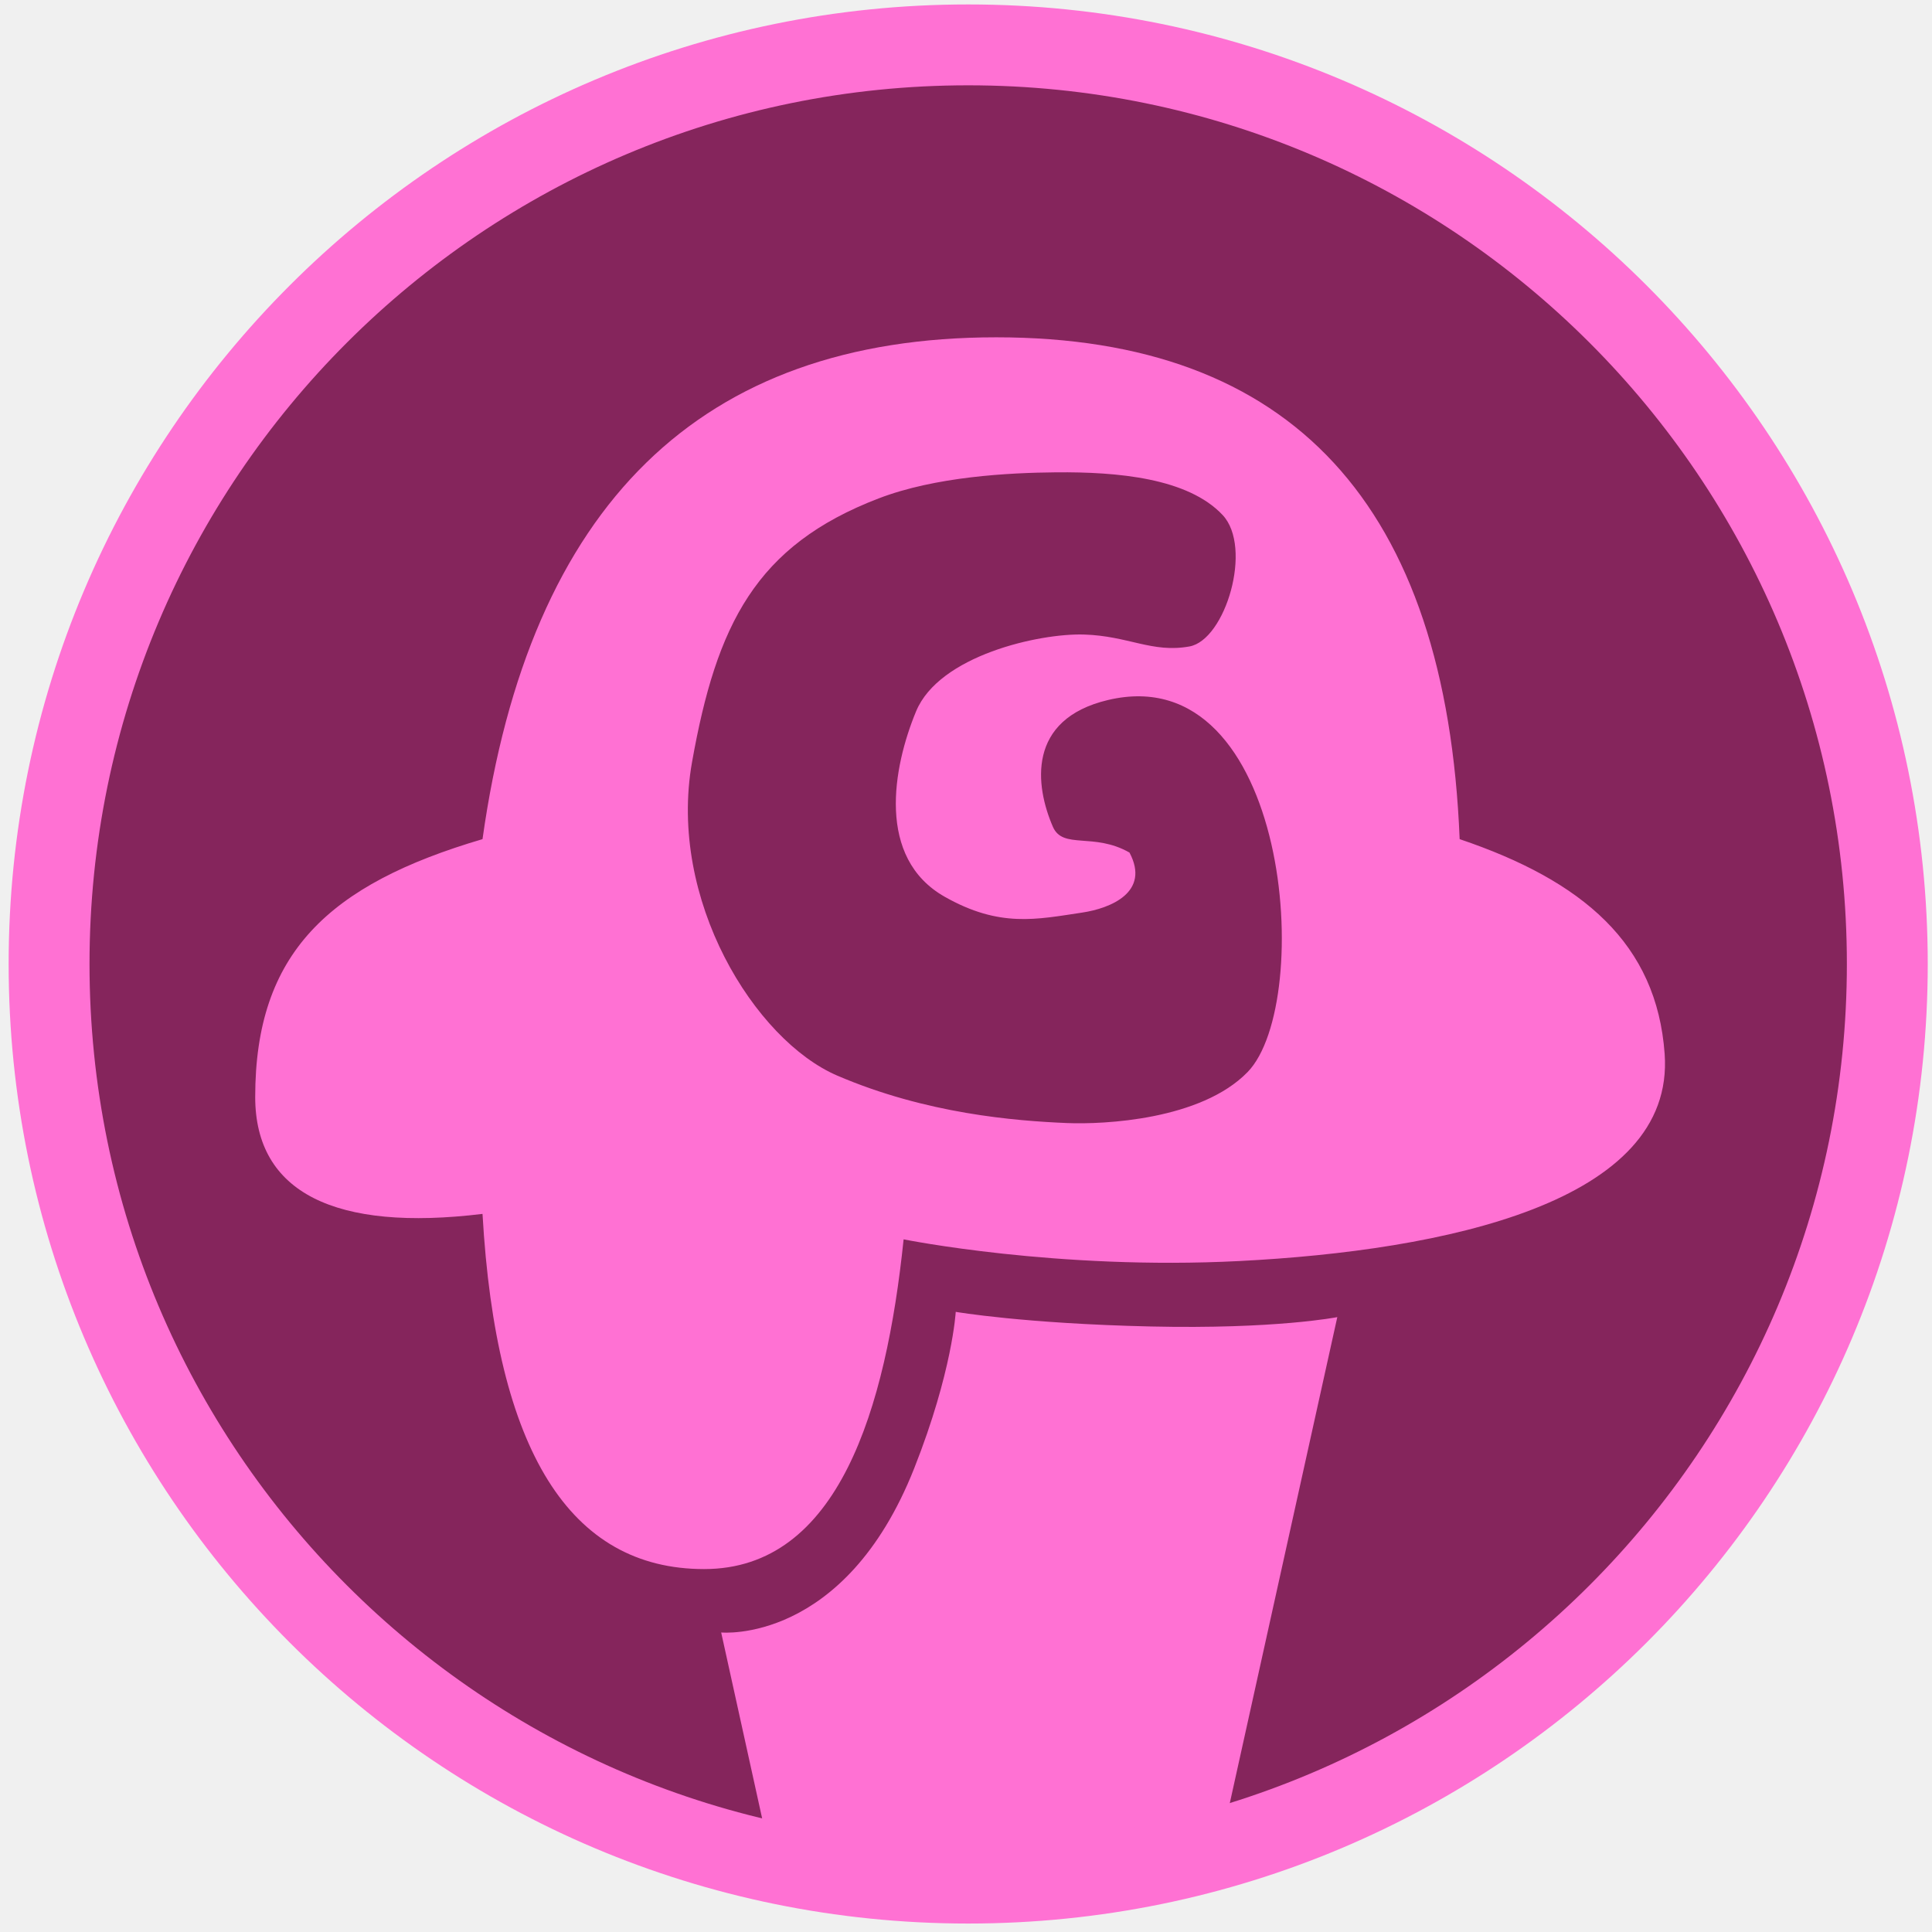
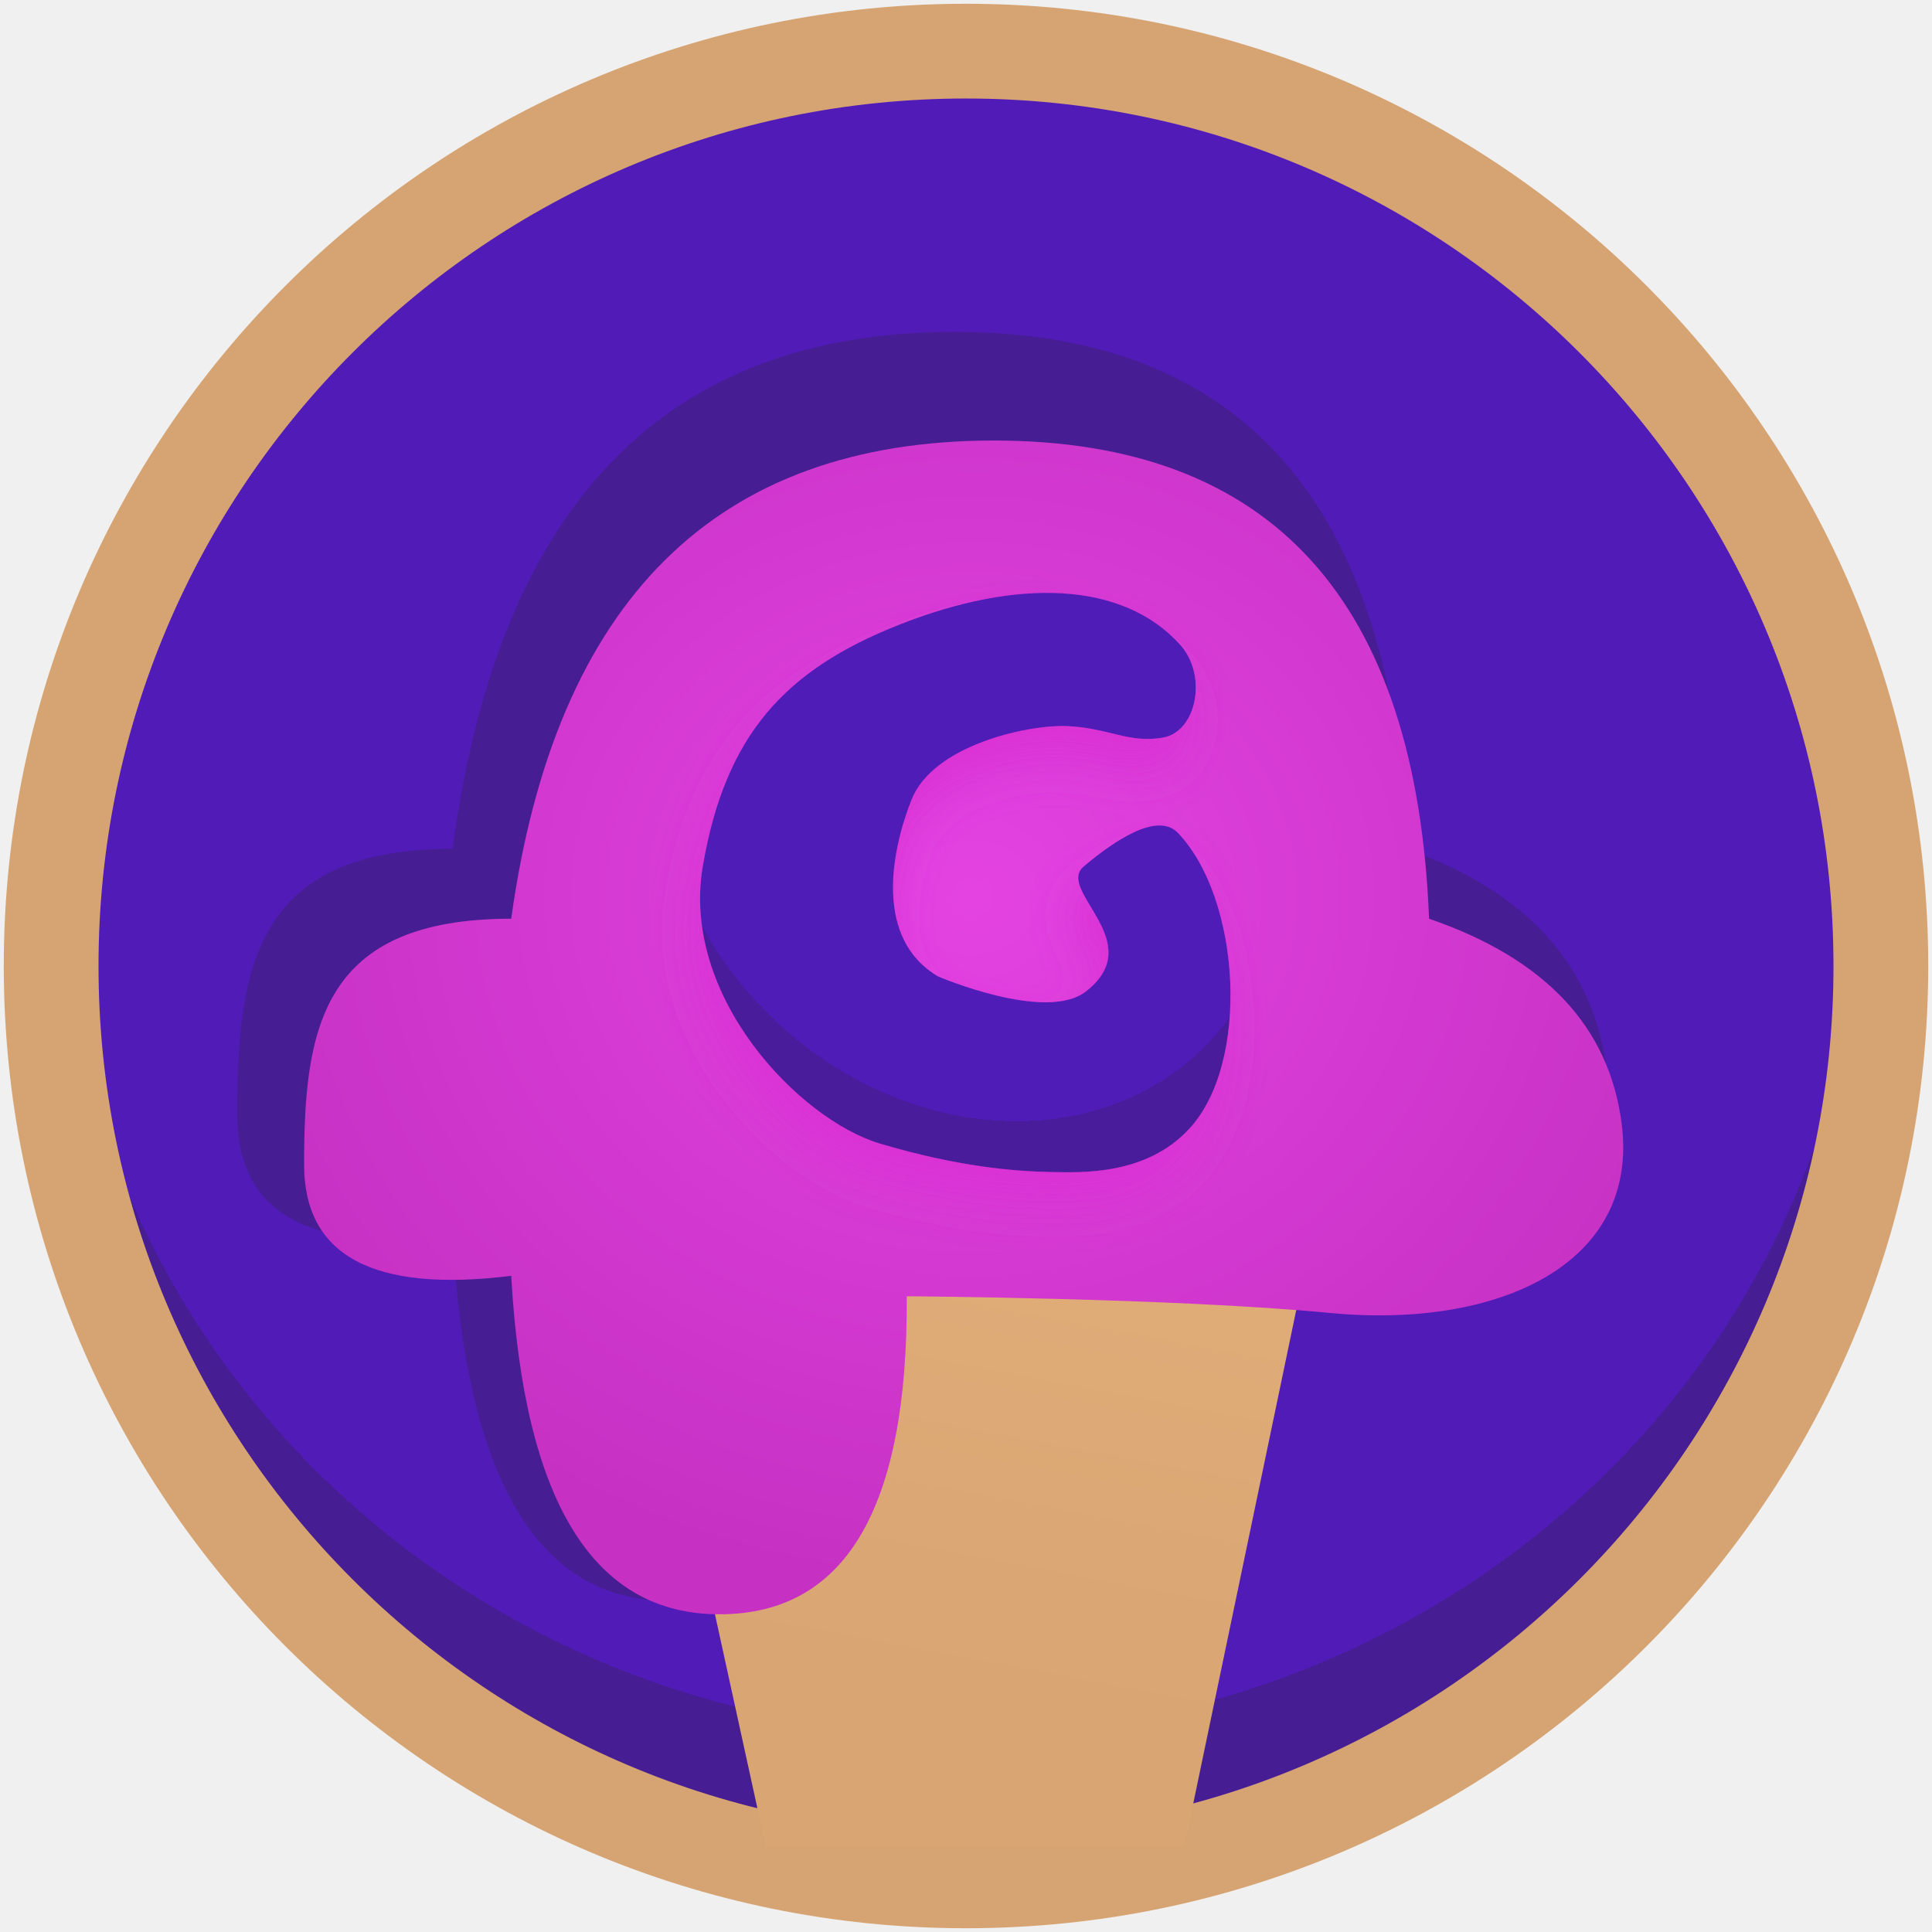
- <svg xmlns="http://www.w3.org/2000/svg" id="enOQoVqTZRr1" viewBox="0 0 469.592 469.592" version="1.1" width="469.592" height="469.592" style="shape-rendering:geometricPrecision;text-rendering:geometricPrecision">
-   <defs id="defs299">
-     <radialGradient id="enOQoVqTZRr8-fill" cx="0" cy="0" r="1.077" spreadMethod="pad" gradientUnits="objectBoundingBox" gradientTransform="matrix(1,0,0,1.11089,0.407157,0.32982)">
-       <stop id="enOQoVqTZRr8-fill-0" offset="0%" stop-color="#f36ea0" />
-       <stop id="enOQoVqTZRr8-fill-1" offset="99%" stop-color="#dc45a7" />
+ <svg xmlns="http://www.w3.org/2000/svg" id="ebD82d0Im6C1" viewBox="0 0 480 480" shape-rendering="geometricPrecision" text-rendering="geometricPrecision">
+   <defs>
+     <radialGradient id="ebD82d0Im6C2-fill" cx="0" cy="0" r="0.498" spreadMethod="pad" gradientUnits="objectBoundingBox" gradientTransform="matrix(0.999986 0.005272 -0.005074 0.962507 0.498252 0.444317)">
+       <stop id="ebD82d0Im6C2-fill-0" offset="100%" stop-color="#511bb7" />
+       <stop id="ebD82d0Im6C2-fill-1" offset="100%" stop-color="#461d92" />
    </radialGradient>
-     <radialGradient id="enOQoVqTZRr16-fill" cx="0" cy="0" r="1.077" spreadMethod="pad" gradientUnits="objectBoundingBox" gradientTransform="matrix(1,0,0,1.11089,0.407157,0.32982)">
-       <stop id="enOQoVqTZRr16-fill-0" offset="0%" stop-color="#f36ea0" />
-       <stop id="enOQoVqTZRr16-fill-1" offset="99%" stop-color="#dc45a7" />
+     <radialGradient id="ebD82d0Im6C8-fill" cx="0" cy="0" r="1.077" spreadMethod="pad" gradientUnits="objectBoundingBox" gradientTransform="matrix(1 0 0 1.11089 0.407157 0.32982)">
+       <stop id="ebD82d0Im6C8-fill-0" offset="0%" stop-color="#f36ea0" />
+       <stop id="ebD82d0Im6C8-fill-1" offset="99%" stop-color="#dc45a7" />
    </radialGradient>
-     <radialGradient id="enOQoVqTZRr25-fill" cx="0" cy="0" r="1.077" spreadMethod="pad" gradientUnits="objectBoundingBox" gradientTransform="matrix(1,0,0,1.11089,0.407157,0.32982)">
-       <stop id="enOQoVqTZRr25-fill-0" offset="0%" stop-color="#f36ea0" />
-       <stop id="enOQoVqTZRr25-fill-1" offset="99%" stop-color="#dc45a7" />
+     <radialGradient id="ebD82d0Im6C16-fill" cx="0" cy="0" r="1.077" spreadMethod="pad" gradientUnits="objectBoundingBox" gradientTransform="matrix(1 0 0 1.11089 0.407157 0.32982)">
+       <stop id="ebD82d0Im6C16-fill-0" offset="0%" stop-color="#f36ea0" />
+       <stop id="ebD82d0Im6C16-fill-1" offset="99%" stop-color="#dc45a7" />
    </radialGradient>
-     <radialGradient id="enOQoVqTZRr33-fill" cx="0" cy="0" r="1.077" spreadMethod="pad" gradientUnits="objectBoundingBox" gradientTransform="matrix(1,0,0,1.11089,0.407157,0.32982)">
-       <stop id="enOQoVqTZRr33-fill-0" offset="0%" stop-color="#f36ea0" />
-       <stop id="enOQoVqTZRr33-fill-1" offset="99%" stop-color="#dc45a7" />
+     <radialGradient id="ebD82d0Im6C25-fill" cx="0" cy="0" r="1.077" spreadMethod="pad" gradientUnits="objectBoundingBox" gradientTransform="matrix(1 0 0 1.11089 0.407157 0.32982)">
+       <stop id="ebD82d0Im6C25-fill-0" offset="0%" stop-color="#f36ea0" />
+       <stop id="ebD82d0Im6C25-fill-1" offset="99%" stop-color="#dc45a7" />
    </radialGradient>
-     <radialGradient id="enOQoVqTZRr43-fill" cx="0" cy="0" r="1.077" spreadMethod="pad" gradientUnits="objectBoundingBox" gradientTransform="matrix(1,0,0,1.11089,0.407157,0.32982)">
-       <stop id="enOQoVqTZRr43-fill-0" offset="0%" stop-color="#f36ea0" />
-       <stop id="enOQoVqTZRr43-fill-1" offset="99%" stop-color="#dc45a7" />
+     <radialGradient id="ebD82d0Im6C33-fill" cx="0" cy="0" r="1.077" spreadMethod="pad" gradientUnits="objectBoundingBox" gradientTransform="matrix(1 0 0 1.11089 0.407157 0.32982)">
+       <stop id="ebD82d0Im6C33-fill-0" offset="0%" stop-color="#f36ea0" />
+       <stop id="ebD82d0Im6C33-fill-1" offset="99%" stop-color="#dc45a7" />
+     </radialGradient>
+     <radialGradient id="ebD82d0Im6C43-fill" cx="0" cy="0" r="1.077" spreadMethod="pad" gradientUnits="objectBoundingBox" gradientTransform="matrix(1 0 0 1.11089 0.407157 0.32982)">
+       <stop id="ebD82d0Im6C43-fill-0" offset="0%" stop-color="#f36ea0" />
+       <stop id="ebD82d0Im6C43-fill-1" offset="99%" stop-color="#dc45a7" />
+     </radialGradient>
+     <linearGradient id="ebD82d0Im6C48-fill" x1="0.497" y1="0.959" x2="0.638" y2="0.221" spreadMethod="pad" gradientUnits="objectBoundingBox" gradientTransform="translate(0 0)">
+       <stop id="ebD82d0Im6C48-fill-0" offset="19%" stop-color="#d8a573" />
+       <stop id="ebD82d0Im6C48-fill-1" offset="100%" stop-color="#dfab77" />
+     </linearGradient>
+     <radialGradient id="ebD82d0Im6C49-fill" cx="0" cy="0" r="0.584" spreadMethod="pad" gradientUnits="objectBoundingBox" gradientTransform="translate(0.506623 0.389581)">
+       <stop id="ebD82d0Im6C49-fill-0" offset="0%" stop-color="#e443e2" />
+       <stop id="ebD82d0Im6C49-fill-1" offset="100%" stop-color="#c631c3" />
+     </radialGradient>
+     <filter id="ebD82d0Im6C52-filter" x="-150%" width="400%" y="-150%" height="400%">
+       <feGaussianBlur id="ebD82d0Im6C52-filter-drop-shadow-0-blur" in="SourceAlpha" stdDeviation="6,6" />
+       <feOffset id="ebD82d0Im6C52-filter-drop-shadow-0-offset" dx="-2" dy="9" result="tmp" />
+       <feFlood id="ebD82d0Im6C52-filter-drop-shadow-0-flood" flood-color="#da31d5" />
+       <feComposite id="ebD82d0Im6C52-filter-drop-shadow-0-composite" operator="in" in2="tmp" />
+       <feMerge id="ebD82d0Im6C52-filter-drop-shadow-0-merge">
+         <feMergeNode id="ebD82d0Im6C52-filter-drop-shadow-0-merge-node-1" />
+         <feMergeNode id="ebD82d0Im6C52-filter-drop-shadow-0-merge-node-2" in="SourceGraphic" />
+       </feMerge>
+     </filter>
+     <radialGradient id="ebD82d0Im6C52-fill" cx="0" cy="0" r="0.507" spreadMethod="pad" gradientUnits="objectBoundingBox" gradientTransform="matrix(-0.50243 0.864618 -1.032642 -0.600068 0.507187 0.380492)">
+       <stop id="ebD82d0Im6C52-fill-0" offset="100%" stop-color="#501ab7" />
+       <stop id="ebD82d0Im6C52-fill-1" offset="100%" stop-color="#491e9b" />
    </radialGradient>
  </defs>
-   <style id="style325">@font-face {font-family: 'enOQoVqTZRr1:::Ranchers';font-style: normal;font-weight: 400;src: url(https://fonts.gstatic.com/l/font?kit=zrfm0H3Lx-P2Xvs2AoDYFCuy&amp;skey=d5ab3d28a945ee24&amp;v=v13) format('truetype');}</style>
-   <g id="layer1" style="display:none" transform="translate(-2.144469,-11.13946)">
-     <rect id="rect4104" width="598.284" height="568.802" x="-62.201" y="-38.465" style="fill:#d14646;fill-opacity:0;stroke-width:0.947" />
-     <path style="fill:#d14646;fill-opacity:0;stroke:none;stroke-width:5.753;stroke-linecap:round;stroke-miterlimit:4;stroke-dasharray:none;stroke-opacity:1" d="M 215.434,469.219 C 179.552,465.799 144.48,454.558 115.301,437.124 79.942,415.997 49.947,385.389 30.386,350.474 17.984,328.339 9.316,305.287 4.604,281.914 1.646,267.244 0.555,256.826 0.196,239.847 -0.248,218.801 1.2,203.182 5.315,184.657 20.864,114.644 65.929,56.599 129.323,24.928 152.255,13.471 177.83,5.468 203.03,1.862 c 13.989,-2.002 38.155,-2.313 56.808,-0.731 8.293,0.703 19.108,2.603 29.842,5.242 58.644,14.419 108.213,49.145 141.285,98.978 9.747,14.687 21.933,39.72 26.968,55.396 4.664,14.522 9.172,34.952 10.234,46.381 1.518,16.332 1.522,39.793 0.01,55.37 -1.088,11.211 -4.488,27.273 -8.611,40.681 -9.838,31.995 -26.091,61.316 -47.606,85.879 -25.485,29.095 -57.304,51.45 -92.258,64.817 -21.311,8.15 -43.742,13.271 -65.797,15.022 -6.376,0.506 -34.103,0.738 -38.471,0.322 z m -42.595,-79.988 c 23.247,-4.741 38.267,-25.523 46.356,-64.138 1.142,-5.454 2.925,-16.196 3.264,-19.677 0.138,-1.41 0.353,-2.72 0.478,-2.91 0.143,-0.218 2.599,-0.104 6.647,0.309 23.258,2.374 51.455,2.697 72.321,0.829 17.082,-1.529 46.613,-5.437 59.864,-7.921 29.486,-5.528 48.115,-13.997 57.251,-26.027 2.106,-2.773 4.977,-8.594 5.847,-11.854 1.878,-7.039 1.006,-17.205 -2.365,-27.57 -5.954,-18.308 -19.266,-32.746 -39.52,-42.867 -3.065,-1.532 -6.948,-3.329 -8.629,-3.995 -1.681,-0.665 -3.095,-1.236 -3.143,-1.267 -0.048,-0.032 -0.333,-3.119 -0.634,-6.862 C 365.598,113.381 342.327,73.83 300.287,55.822 276.054,45.442 241.911,42.342 210.76,47.692 187.217,51.736 166.741,61.008 150.393,75.028 124.159,97.527 107.482,131.81 99.676,179.286 l -0.418,2.539 -3.125,1.007 c -4.991,1.608 -13.537,5.139 -18.406,7.606 -19.666,9.963 -31.479,23.528 -36.453,41.858 -2.246,8.279 -3.437,20.451 -2.74,28.022 1.6,17.389 11.562,28.462 29.755,33.073 6.333,1.605 10.545,2.005 21.033,1.998 l 9.977,-0.007 2.23e-4,1.446 c 1.19e-4,0.795 0.328,4.358 0.729,7.918 4.384,38.945 15.606,64.121 34.13,76.572 6.902,4.639 14.748,7.425 23.874,8.478 3.65,0.421 11.434,0.125 14.806,-0.563 z" id="path975" transform="translate(2.144469,11.13946)" />
-     <path style="fill:#d14646;fill-opacity:0;stroke:none;stroke-width:5.753;stroke-linecap:round;stroke-miterlimit:4;stroke-dasharray:none;stroke-opacity:1" d="M -63.933,234.813 V -49.228 H 234.49 532.913 V 234.813 518.854 H 234.49 -63.933 Z M 246.551,469.585 c 12.788,-0.631 20.77,-1.543 31.623,-3.613 34.196,-6.522 65.496,-19.777 92.913,-39.347 10.456,-7.463 17.882,-13.749 28.02,-23.719 12.884,-12.669 21.272,-22.579 29.981,-35.42 19.035,-28.066 32.038,-60.244 37.82,-93.595 1.798,-10.371 2.309,-16.915 2.601,-33.325 0.48,-26.986 -1.098,-41.474 -7.093,-65.128 -4.505,-17.772 -8.687,-28.592 -18.676,-48.309 -5.433,-10.725 -7.498,-14.353 -12.419,-21.825 C 404.924,65.226 366.742,34.187 321.767,16.244 301.807,8.281 277.461,2.276 258.939,0.748 245.406,-0.369 218.079,-0.283 207.918,0.908 181.728,3.978 153.386,12.534 128.999,24.734 61.034,58.733 14.503,122.734 2.206,199.132 c -3.204,19.903 -3.187,51.241 0.038,71.635 3.874,24.498 10.627,45.602 21.916,68.493 9.111,18.476 18.931,33.358 32.144,48.718 4.278,4.973 15.764,16.635 21.49,21.818 36.763,33.281 82.016,53.387 133.326,59.238 2.67,0.304 5.663,0.607 6.652,0.672 4.397,0.29 21.922,0.215 28.78,-0.123 z" id="path977" transform="translate(2.144469,11.13946)" />
-     <rect style="fill:#b01859;fill-opacity:0.968;stroke:none;stroke-width:16;stroke-linecap:round;stroke-miterlimit:4;stroke-dasharray:none;stroke-opacity:1" id="rect979" width="505.521" height="501.566" x="-11.159" y="-2.498" />
-   </g>
-   <g id="layer2" style="display:inline" transform="translate(-2.144469,-11.13946)">
-     <g transform="matrix(0.9828577,0,0,0.9828577,1.587744,9.561917)" id="g347">
-       <g id="g321" transform="matrix(1.706839,0,0,1.706367,-170.185,-40.01838)">
-         <g id="g319">
-           <g id="g305" transform="matrix(1.188004,0,0,1.188004,-50.36834,-28.87357)" style="opacity:0.11;mix-blend-mode:multiply">
-             <path style="fill:none;stroke:#3f5787;stroke-width:0.96" id="path303" transform="translate(25.31531,-48.9255)" d="" />
-           </g>
-           <g id="g317" transform="matrix(1.188004,0,0,1.188004,-45.12097,-45.24871)">
-             <path style="fill:none;stroke:#3f5787;stroke-width:0.96" id="path307" transform="translate(25.31531,-48.9255)" d="" />
-             <g id="g315" />
-           </g>
+   <ellipse rx="125.51" ry="125.51" transform="matrix(1.810977 0 0 1.810977 240 240)" fill="url(#ebD82d0Im6C2-fill)" stroke="#d6a473" stroke-width="13" />
+   <g transform="matrix(1.706839 0 0 1.706367-170.185-40.01838)">
+     <g transform="translate(0 0.000001)">
+       <g style="mix-blend-mode:multiply" transform="matrix(1.188004 0 0 1.188004-50.36834-28.87357)" opacity="0.11">
+         <path d="" transform="translate(25.31531-48.9255)" fill="none" stroke="#3f5787" stroke-width="0.96" />
+       </g>
+       <g transform="matrix(1.188004 0 0 1.188004-44.47821-45.24871)">
+         <path d="" transform="translate(25.31531-48.9255)" fill="none" stroke="#3f5787" stroke-width="0.96" />
+         <g transform="translate(.000001 0)">
+           <path d="M168.315,204.129q6.862-48.035,49.996-48.035t45.094,48.035q18.002,5.983,19.949,20.558c1.892,14.162-12.804,20.669-30.251,19.041-16.105-1.503-43.809-1.674-43.809-1.674q.194,31.945-19.412,31.945t-21.567-33.998q-21.461,2.573-21.461-11.191c0-13.764,1.855-24.681,21.461-24.681Z" transform="matrix(1.22922 0 0 1.318988-30.07193-107.3817)" fill="#461d92" stroke-width="0.96" />
+           <path d="M195.722,333.947c0,0,54.941,0,54.941,0q0,0,19.604-93.947h-95.09l20.545,93.947Z" transform="matrix(.933007 0 0 0.933008 32.59207-27.39712)" fill="url(#ebD82d0Im6C48-fill)" stroke-width="0.96" />
+           <path d="M168.315,204.129q6.862-48.035,49.996-48.035t45.094,48.035q18.002,5.983,19.949,20.558c1.892,14.162-12.804,20.669-30.251,19.041-16.105-1.503-43.809-1.674-43.809-1.674q.194,31.945-19.412,31.945t-21.567-33.998q-21.461,2.573-21.461-11.191c0-13.764,1.855-24.681,21.461-24.681Z" transform="matrix(1.182664 0 0 1.220088-15.0541-78.62906)" fill="url(#ebD82d0Im6C49-fill)" stroke-width="0.96" />
        </g>
      </g>
-       <circle style="fill:#85255c;fill-opacity:1;stroke:#ffffff;stroke-width:8.283;stroke-miterlimit:4;stroke-dasharray:none;stroke-opacity:1" r="125.51" cy="0" cx="0" id="ellipse301" transform="matrix(1.810977,0,0,1.810977,240,240)" />
    </g>
  </g>
-   <g id="layer4" style="display:inline">
-     <path style="display:inline;fill:#ff71d3;fill-opacity:1;stroke:none;stroke-width:0.911;stroke-linecap:butt;stroke-linejoin:miter;stroke-miterlimit:4;stroke-dasharray:none;stroke-opacity:1;shape-rendering:geometricPrecision;text-rendering:geometricPrecision" d="M 186.734,448.729 175.29,396.79 c 0,0 29.966,2.953 46.927,-39.928 9.304,-23.524 10.082,-38.001 10.082,-38.001 0,0 16.586,2.855 47.37,3.553 30.42,0.69 45.375,-2.274 45.375,-2.274 l -30.132,136.218 -60.593,4.22 z" id="path985" />
-     <path style="display:inline;fill:#ff71d3;fill-opacity:1;stroke:none;stroke-width:11.823;stroke-miterlimit:4;stroke-dasharray:none;stroke-opacity:1;paint-order:markers stroke fill;shape-rendering:geometricPrecision;text-rendering:geometricPrecision" d="m 242.153,81.986 c -71.823,0 -113.447,40.659 -124.873,121.975 -37.444,11.037 -55.25,27.721 -55.25,62.671 0,23.3 19.515,32.773 55.25,28.417 3.265,57.554 21.22,86.33 53.867,86.33 32.647,0 44.198,-38.889 48.486,-80.144 0,0 37.222,7.547 81.662,5.271 49.581,-2.539 105.916,-14.171 103.316,-50.343 -1.925,-26.784 -19.852,-42.074 -49.828,-52.202 C 351.518,122.645 313.975,81.986 242.153,81.986 Z m 14.576,32.818 c 14.894,-0.133 31.99,1.388 40.431,10.363 7.418,7.887 0.689,30.379 -8.049,31.96 -9.093,1.645 -14.842,-2.577 -25.669,-2.899 -10.826,-0.322 -35.143,5.074 -40.779,18.671 -5.637,13.597 -9.719,35.624 6.961,45.07 13.367,7.571 22.303,5.499 33.381,3.849 6.912,-1.03 16.646,-4.956 11.528,-14.594 -8.723,-4.965 -16.194,-0.685 -18.619,-6.269 -4.323,-9.955 -6.378,-26.115 13.374,-30.806 44.255,-10.51 50.343,73.566 33.953,90.427 -11.315,11.64 -34.95,12.766 -43.922,12.392 -12.599,-0.526 -34.168,-2.238 -55.808,-11.528 -20.041,-8.603 -41.25,-42.786 -35.303,-76.214 5.947,-33.427 15.474,-52.633 45.38,-64.09 13.83,-5.298 31.557,-6.23 43.141,-6.333 z" id="path313" />
-   </g>
-   <g id="layer5">
-     <circle style="display:inline;fill:none;fill-opacity:1;stroke:#ff71d3;stroke-width:19.657;stroke-miterlimit:4;stroke-dasharray:none;stroke-opacity:1;shape-rendering:geometricPrecision;text-rendering:geometricPrecision" r="223.4" cy="234.308" cx="235.329" id="ellipse301-3" />
-   </g>
+   <path d="M293.767,172.987c9.073-1.701,12.192-17.012,4.489-25.499-15.582-17.17-44.282-18.355-77.103-5.323-31.051,12.329-47.43,30.031-53.605,66.002s26.662,69.581,48.447,76.084s37.175,7.587,46.496,7.803s26.461.829,38.21-11.697c17.017-18.144,14.234-63.305-3.002-81.24-5.51-5.734-17.13,1.882-25.789,9.224-7.739,6.562,18.071,20.707.565,34.26-11.017,8.529-40.472-4.141-40.472-4.141-17.318-10.165-13.079-33.869-7.227-48.501s31.1-20.437,42.341-20.091s17.211,4.889,26.652,3.119Z" transform="matrix(.906681 0 0 0.906681 22.70675 26.38288)" filter="url(#ebD82d0Im6C52-filter)" fill="url(#ebD82d0Im6C52-fill)" stroke-width="0.96" />
+   <style>@font-face {font-family: 'ebD82d0Im6C1:::Ranchers';font-style: normal;font-weight: 400;src: url(https://fonts.gstatic.com/l/font?kit=zrfm0H3Lx-P2Xvs2AoDYFCuy&amp;skey=d5ab3d28a945ee24&amp;v=v13) format('truetype');}</style>
</svg>
